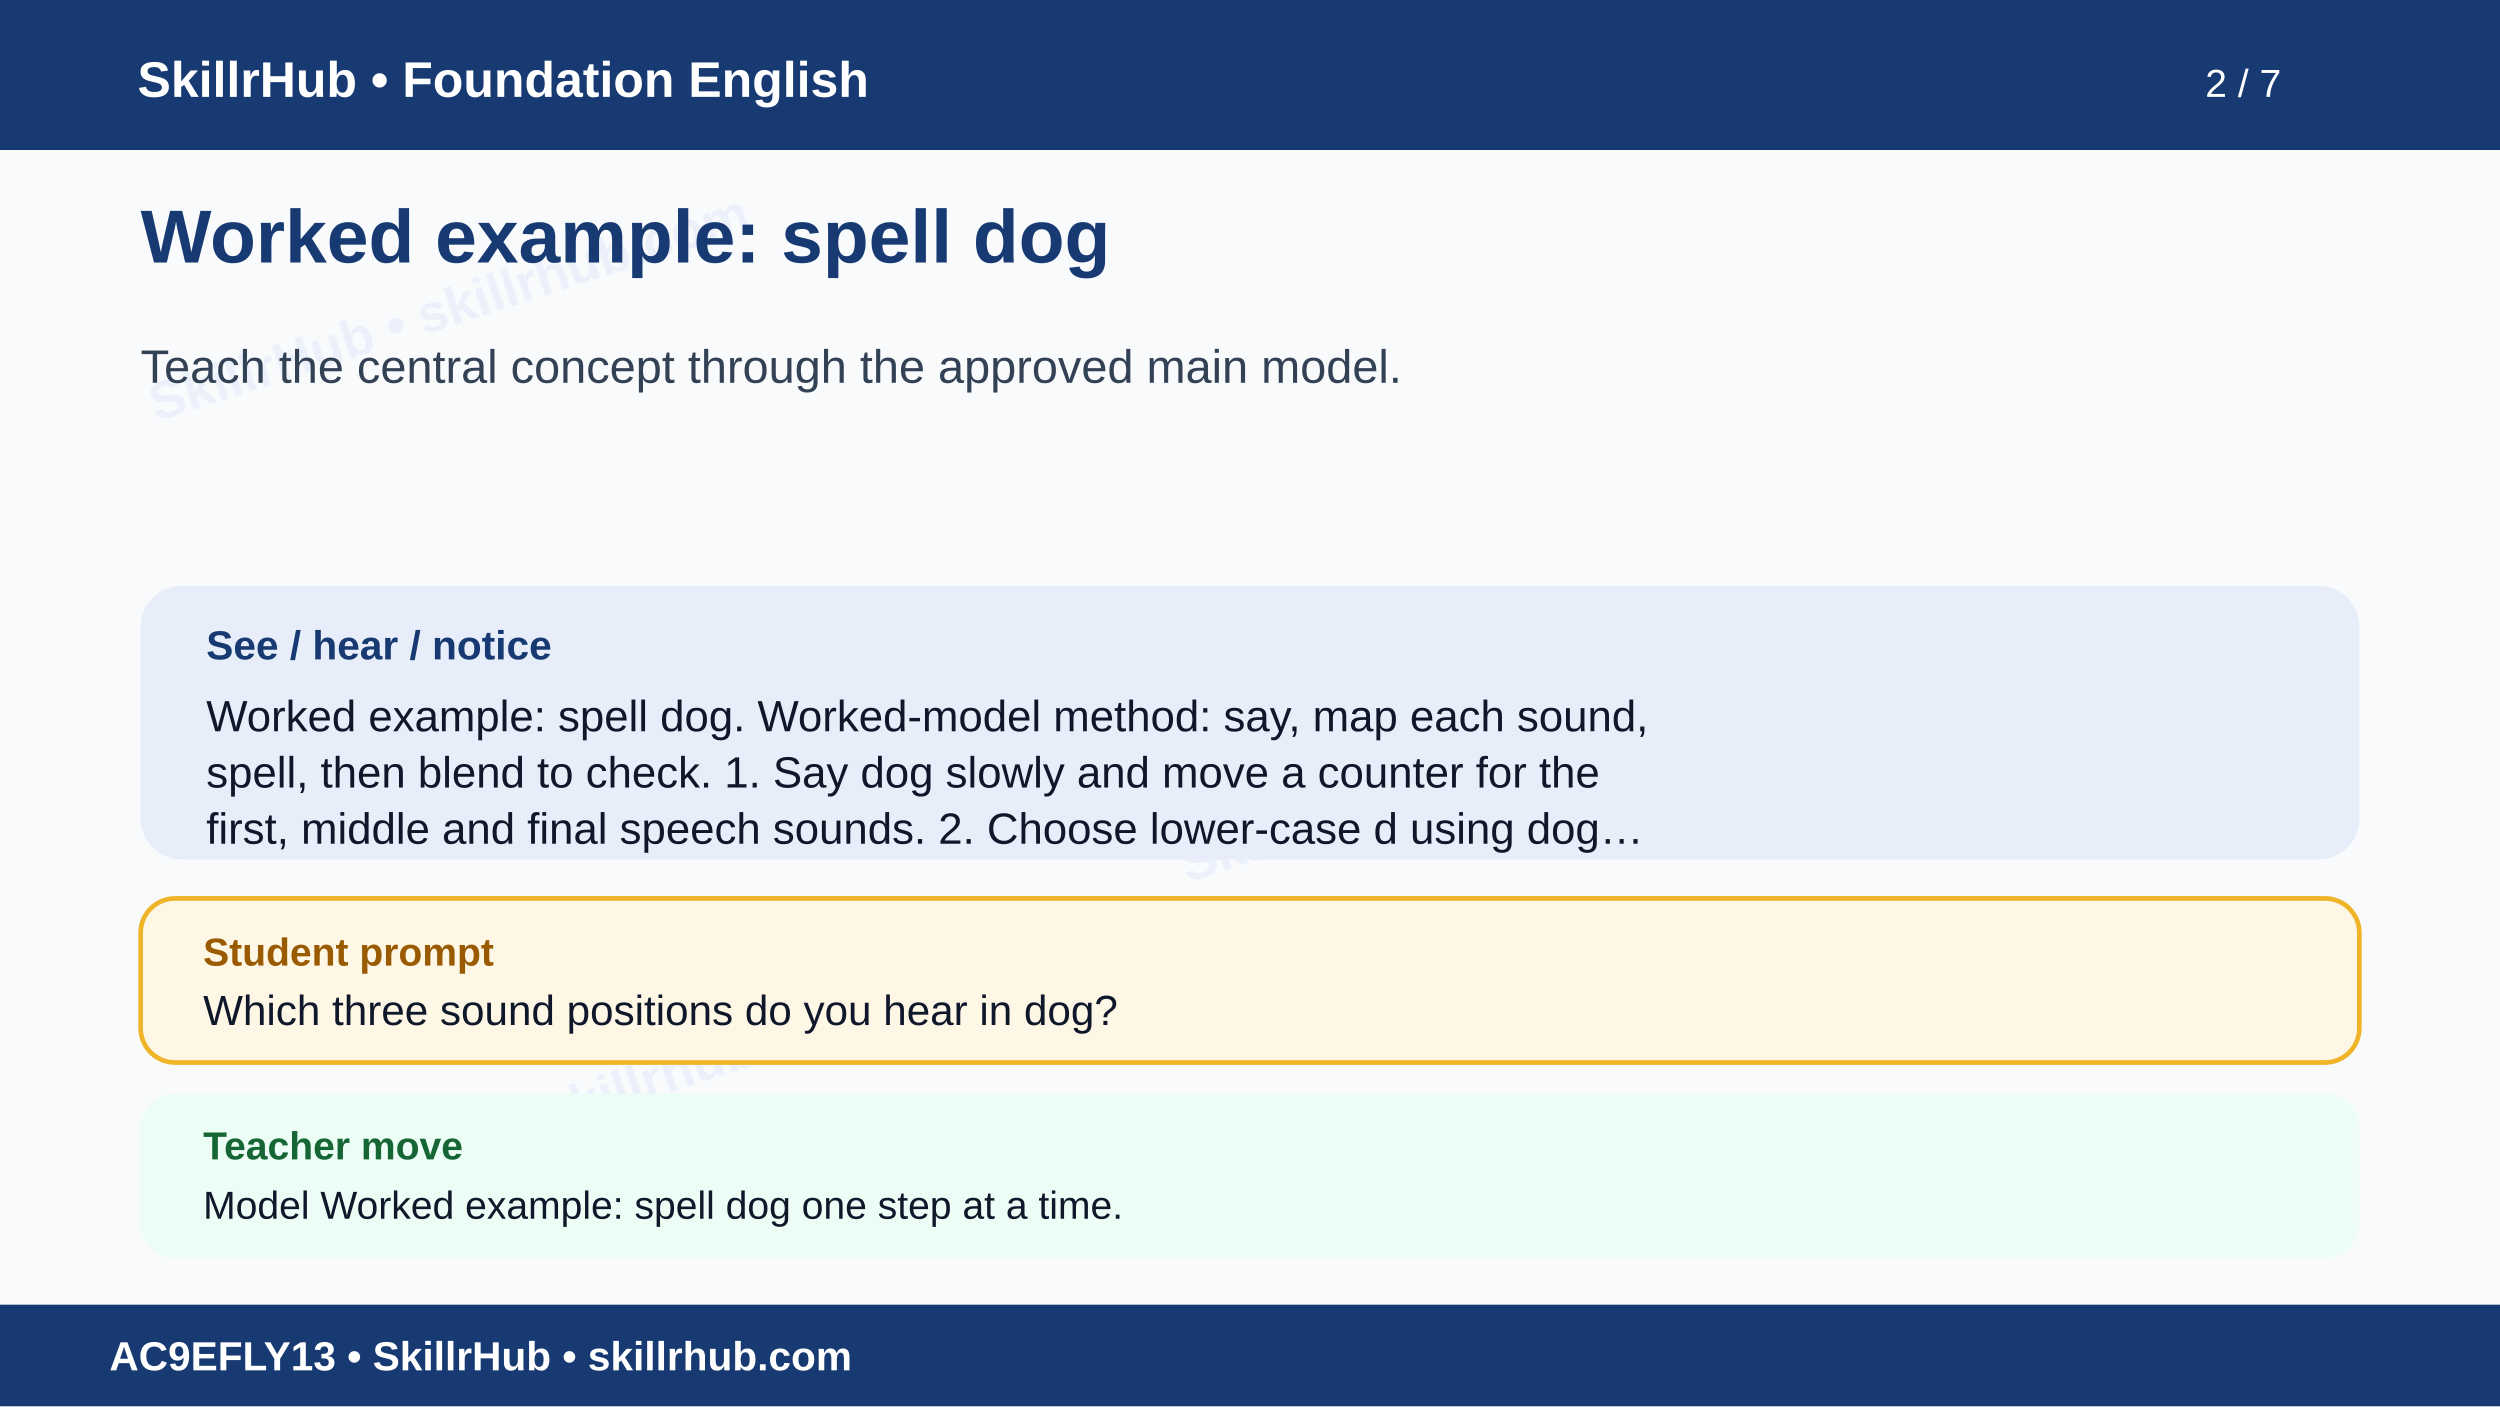
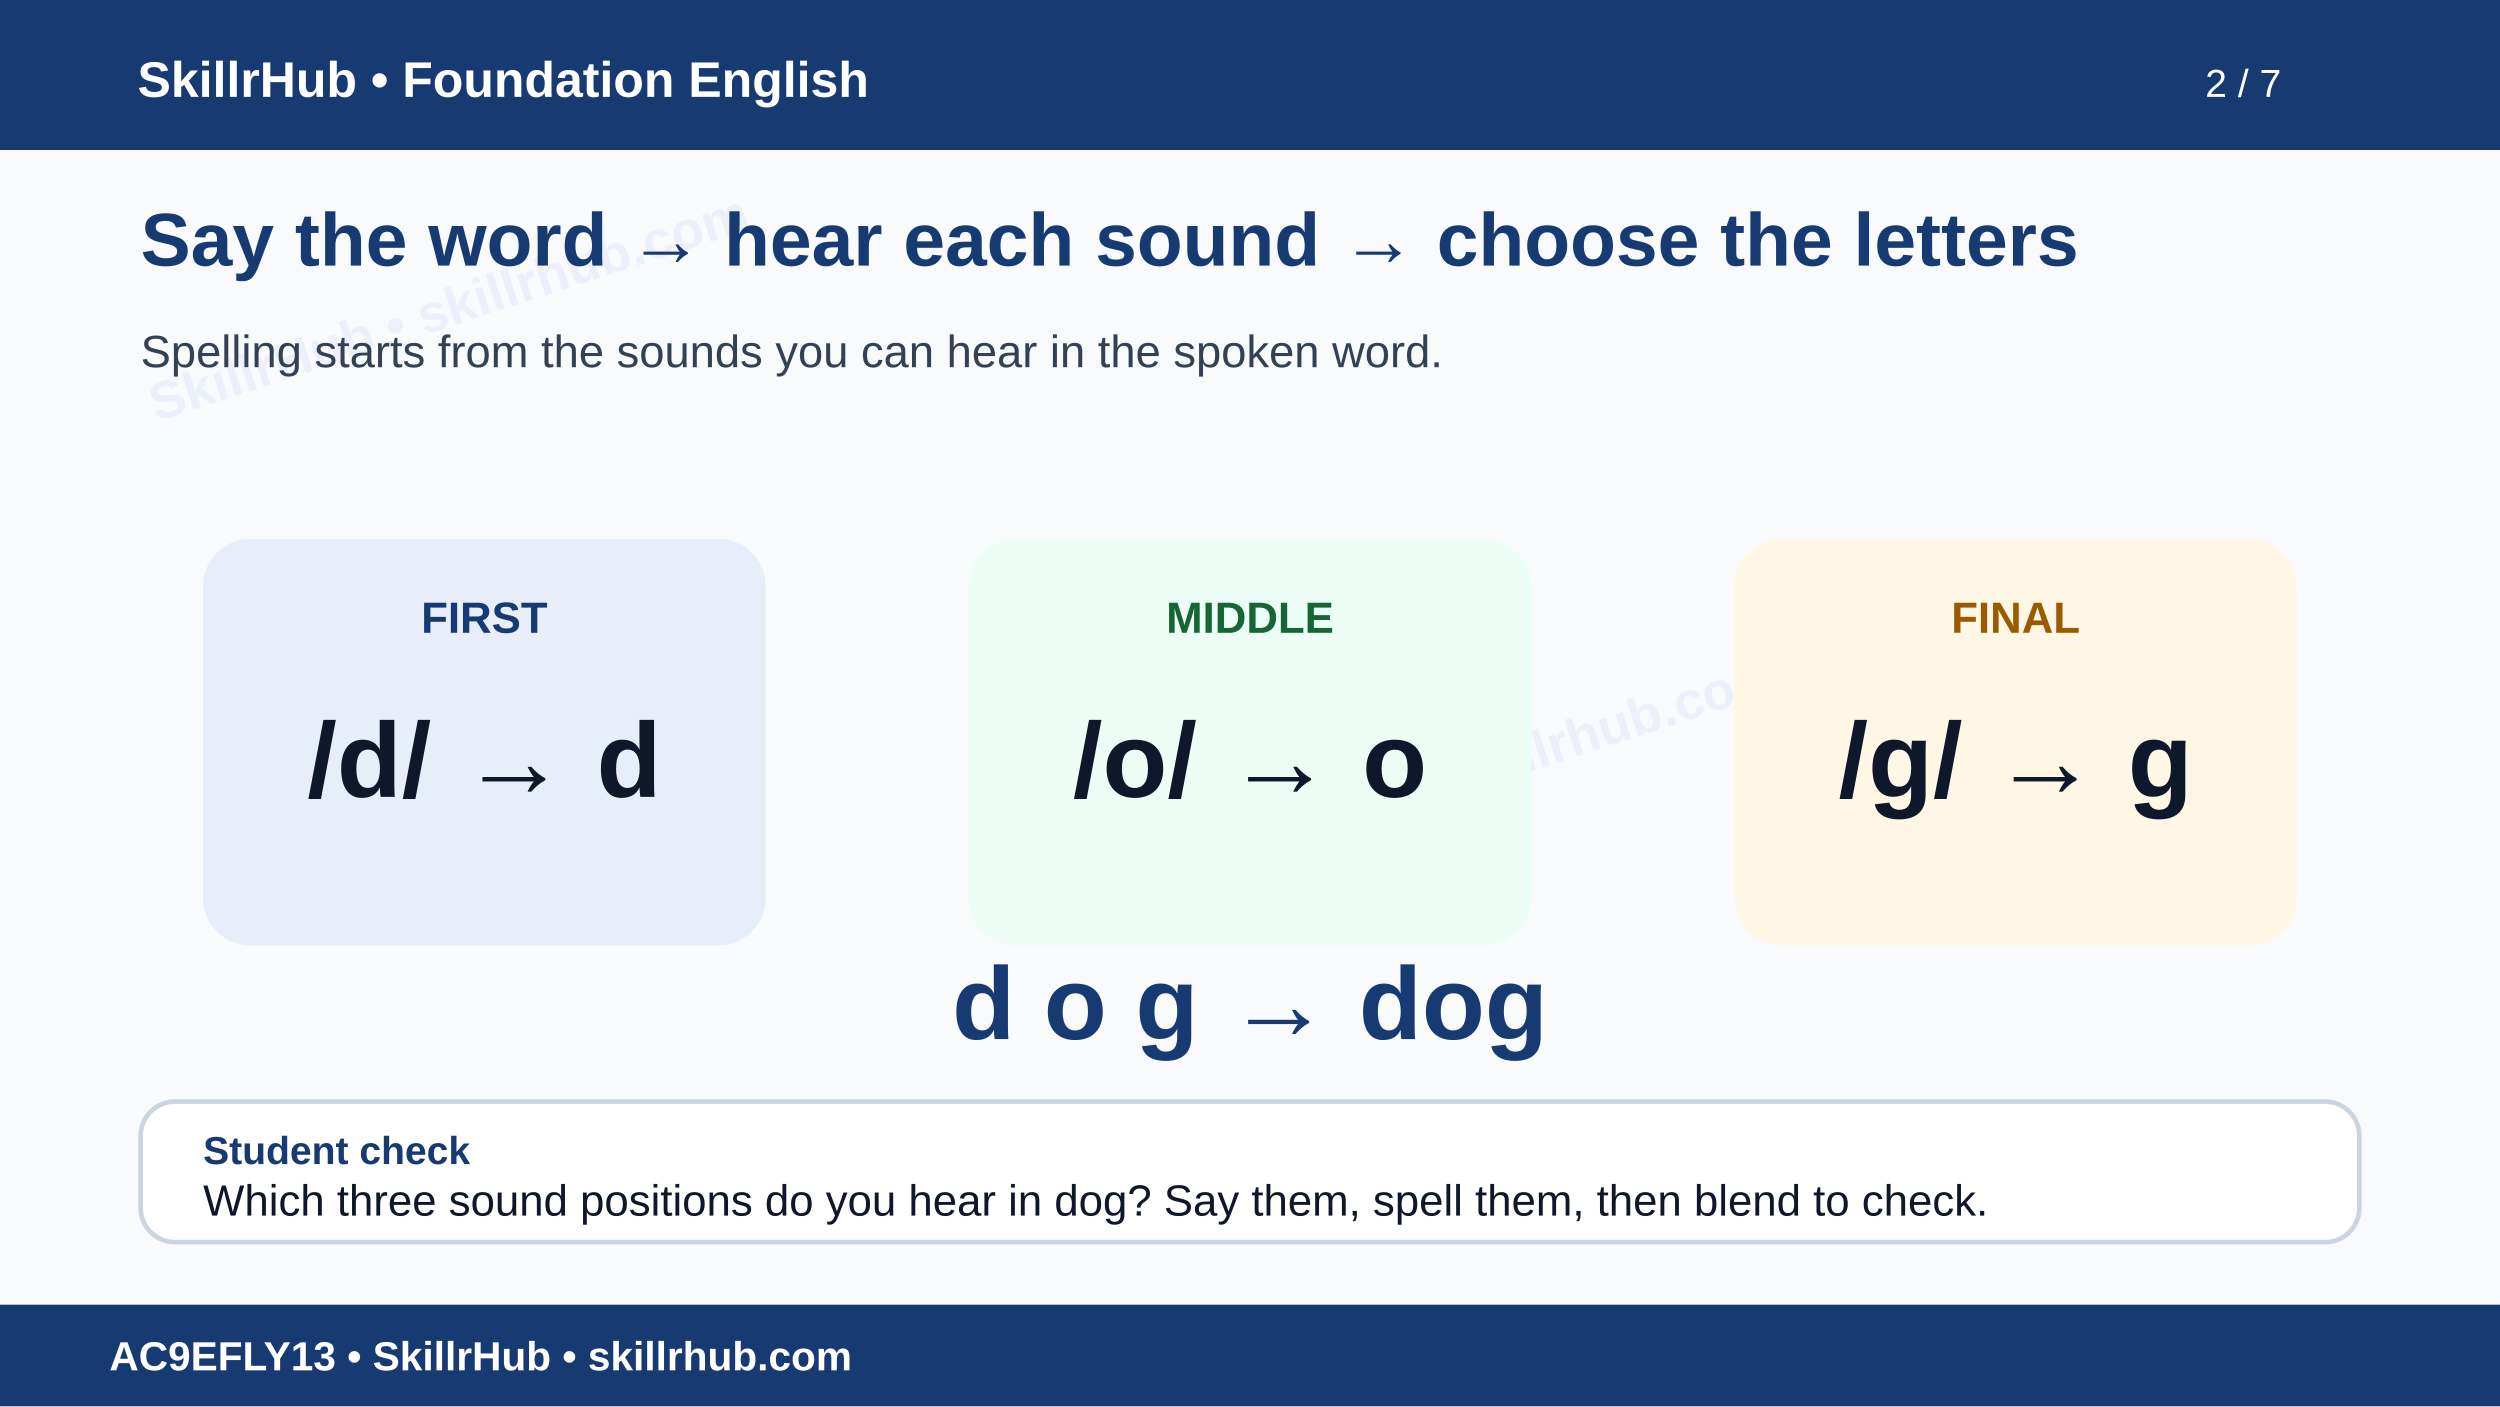
<svg xmlns="http://www.w3.org/2000/svg" width="1600" height="900" viewBox="0 0 1600 900" role="img" aria-labelledby="t d">
  <rect width="1600" height="900" fill="#f8fafc" />
  <g opacity=".055" fill="#1d4ed8" font-family="Arial" font-size="34" font-weight="700">
    <text x="100" y="270" transform="rotate(-18 100 270)">SkillrHub • skillrhub.com</text>
    <text x="760" y="565" transform="rotate(-18 760 565)">SkillrHub • skillrhub.com</text>
-     <text x="180" y="780" transform="rotate(-18 180 780)">SkillrHub • skillrhub.com</text>
  </g>
  <rect width="1600" height="96" fill="#173a72" />
  <text x="88" y="62" fill="#fff" font-family="Arial" font-size="32" font-weight="700">SkillrHub • Foundation English</text>
  <text x="1460" y="62" text-anchor="end" fill="#fff" font-family="Arial" font-size="25">2 / 7</text>
-   <text x="90" y="168" fill="#173a72" font-family="Arial,Helvetica,sans-serif" font-size="48" font-weight="700">Worked example: spell dog</text>
-   <text x="90" y="245" fill="#334155" font-family="Arial,Helvetica,sans-serif" font-size="30" font-weight="400">Teach the central concept through the approved main model.</text>
-   <rect x="90" y="375" width="1420" height="175" rx="26" fill="#e8eef9" />
-   <text x="132" y="422" fill="#173a72" font-family="Arial" font-size="26" font-weight="700">See / hear / notice</text>
-   <text x="132" y="468" fill="#0f172a" font-family="Arial,Helvetica,sans-serif" font-size="28" font-weight="400">Worked example: spell dog. Worked-model method: say, map each sound,</text>
-   <text x="132" y="504" fill="#0f172a" font-family="Arial,Helvetica,sans-serif" font-size="28" font-weight="400">spell, then blend to check. 1. Say dog slowly and move a counter for the</text>
-   <text x="132" y="540" fill="#0f172a" font-family="Arial,Helvetica,sans-serif" font-size="28" font-weight="400">first, middle and final speech sounds. 2. Choose lower-case d using dog…</text>
-   <rect x="90" y="575" width="1420" height="105" rx="22" fill="#fff7e6" stroke="#f0b429" stroke-width="3" />
-   <text x="130" y="618" fill="#9a5b00" font-family="Arial" font-size="25" font-weight="700">Student prompt</text>
-   <text x="130" y="656" fill="#0f172a" font-family="Arial,Helvetica,sans-serif" font-size="27" font-weight="400">Which three sound positions do you hear in dog?</text>
-   <rect x="90" y="700" width="1420" height="105" rx="22" fill="#ecfdf5" />
-   <text x="130" y="742" fill="#166534" font-family="Arial" font-size="25" font-weight="700">Teacher move</text>
-   <text x="130" y="780" fill="#0f172a" font-family="Arial,Helvetica,sans-serif" font-size="25" font-weight="400">Model Worked example: spell dog one step at a time.</text>
+   <text x="90" y="170" fill="#173a72" font-family="Arial" font-size="48" font-weight="700">Say the word → hear each sound → choose the letters</text>
+   <text x="90" y="235" fill="#334155" font-family="Arial" font-size="29">Spelling starts from the sounds you can hear in the spoken word.</text>
+   <g font-family="Arial">
+     <rect x="130" y="345" width="360" height="260" rx="30" fill="#e8eef9" />
+     <rect x="620" y="345" width="360" height="260" rx="30" fill="#ecfdf5" />
+     <rect x="1110" y="345" width="360" height="260" rx="30" fill="#fff7e6" />
+     <text x="310" y="405" text-anchor="middle" fill="#173a72" font-size="28" font-weight="700">FIRST</text>
+     <text x="800" y="405" text-anchor="middle" fill="#166534" font-size="28" font-weight="700">MIDDLE</text>
+     <text x="1290" y="405" text-anchor="middle" fill="#9a5b00" font-size="28" font-weight="700">FINAL</text>
+     <text x="310" y="510" text-anchor="middle" fill="#0f172a" font-size="68" font-weight="700">/d/ → d</text>
+     <text x="800" y="510" text-anchor="middle" fill="#0f172a" font-size="68" font-weight="700">/o/ → o</text>
+     <text x="1290" y="510" text-anchor="middle" fill="#0f172a" font-size="68" font-weight="700">/g/ → g</text>
+     <text x="800" y="665" text-anchor="middle" fill="#173a72" font-size="66" font-weight="700">d  o  g  →  dog</text>
+     <rect x="90" y="705" width="1420" height="90" rx="22" fill="#fff" stroke="#cbd5e1" stroke-width="3" />
+     <text x="130" y="745" fill="#173a72" font-size="25" font-weight="700">Student check</text>
+     <text x="130" y="778" fill="#0f172a" font-size="28">Which three sound positions do you hear in dog? Say them, spell them, then blend to check.</text>
+   </g>
  <rect y="835" width="1600" height="65" fill="#173a72" />
  <text x="70" y="877" fill="#fff" font-family="Arial" font-size="26" font-weight="700">AC9EFLY13 • SkillrHub • skillrhub.com</text>
</svg>
